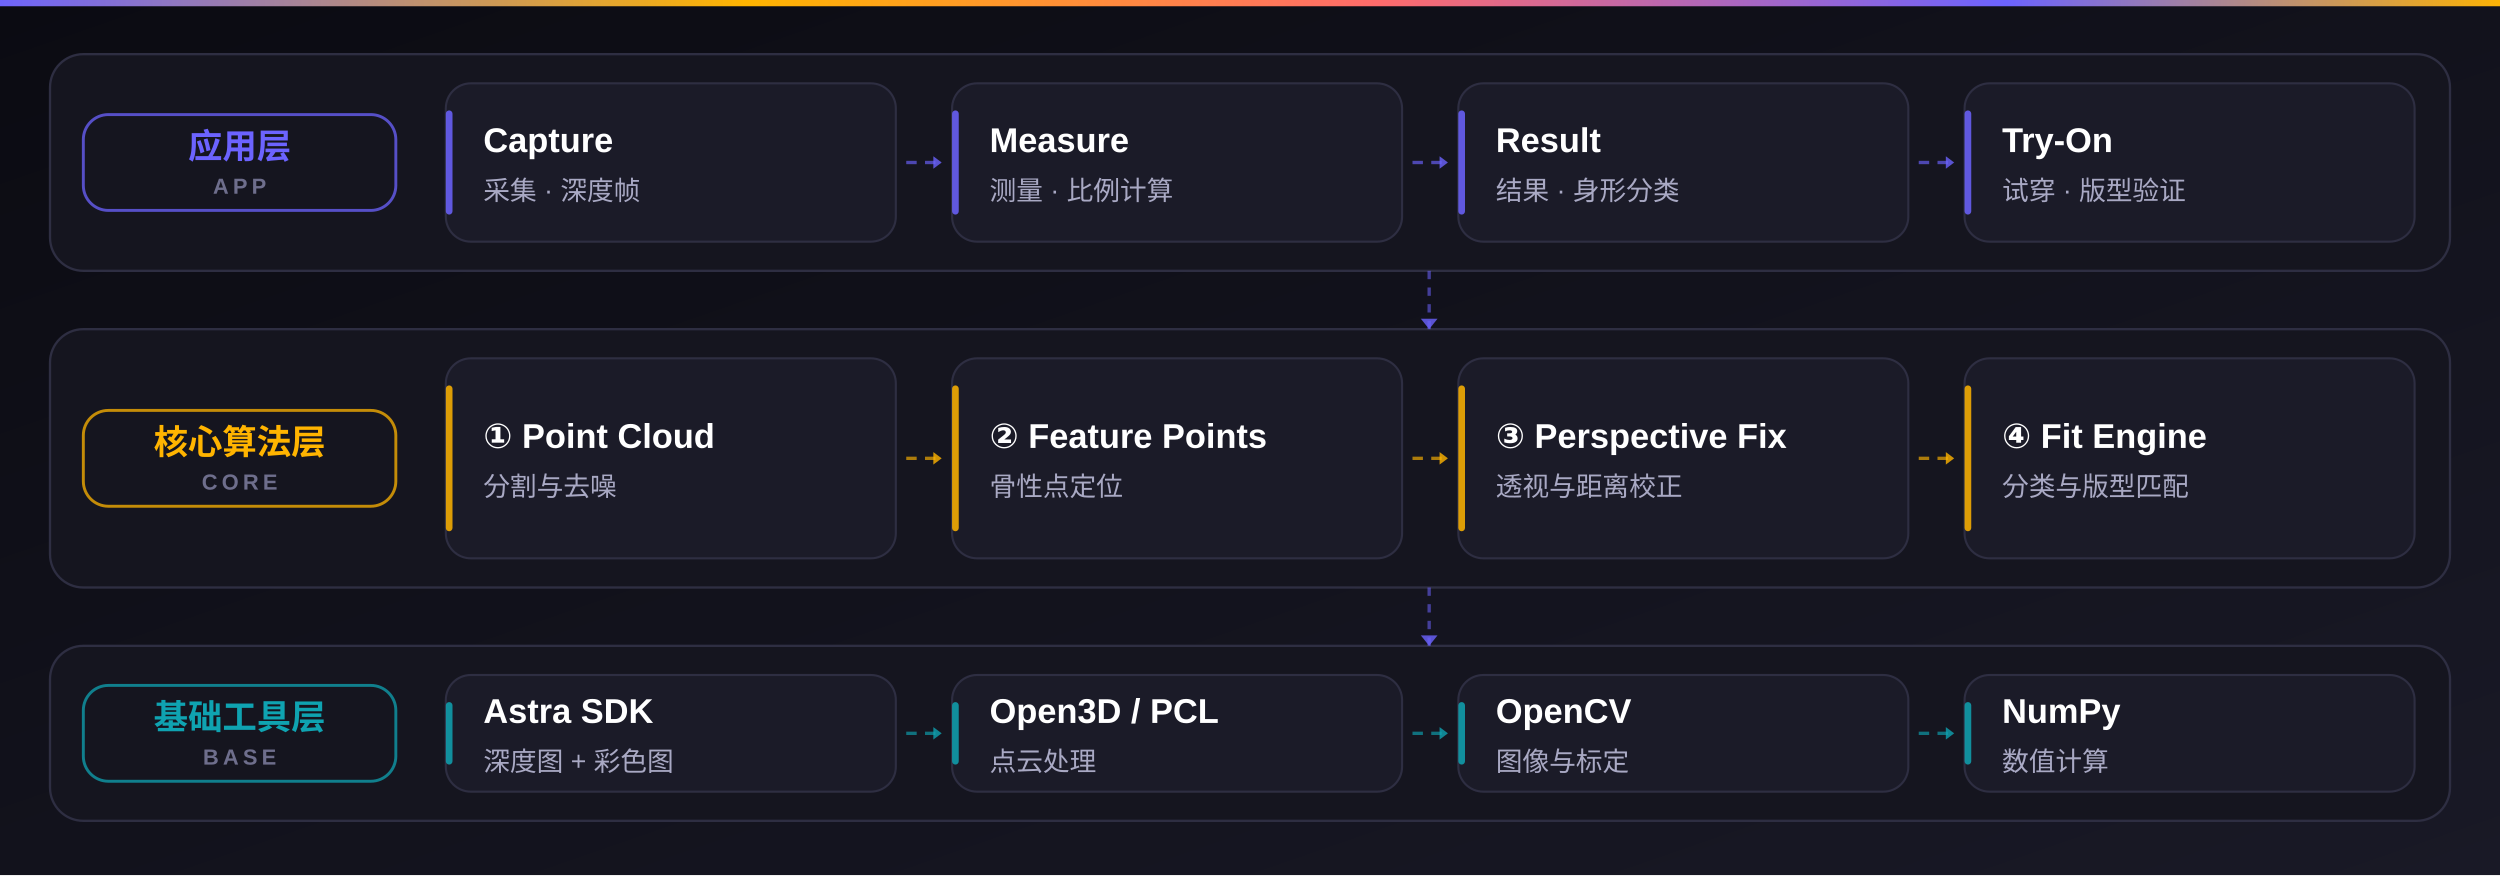
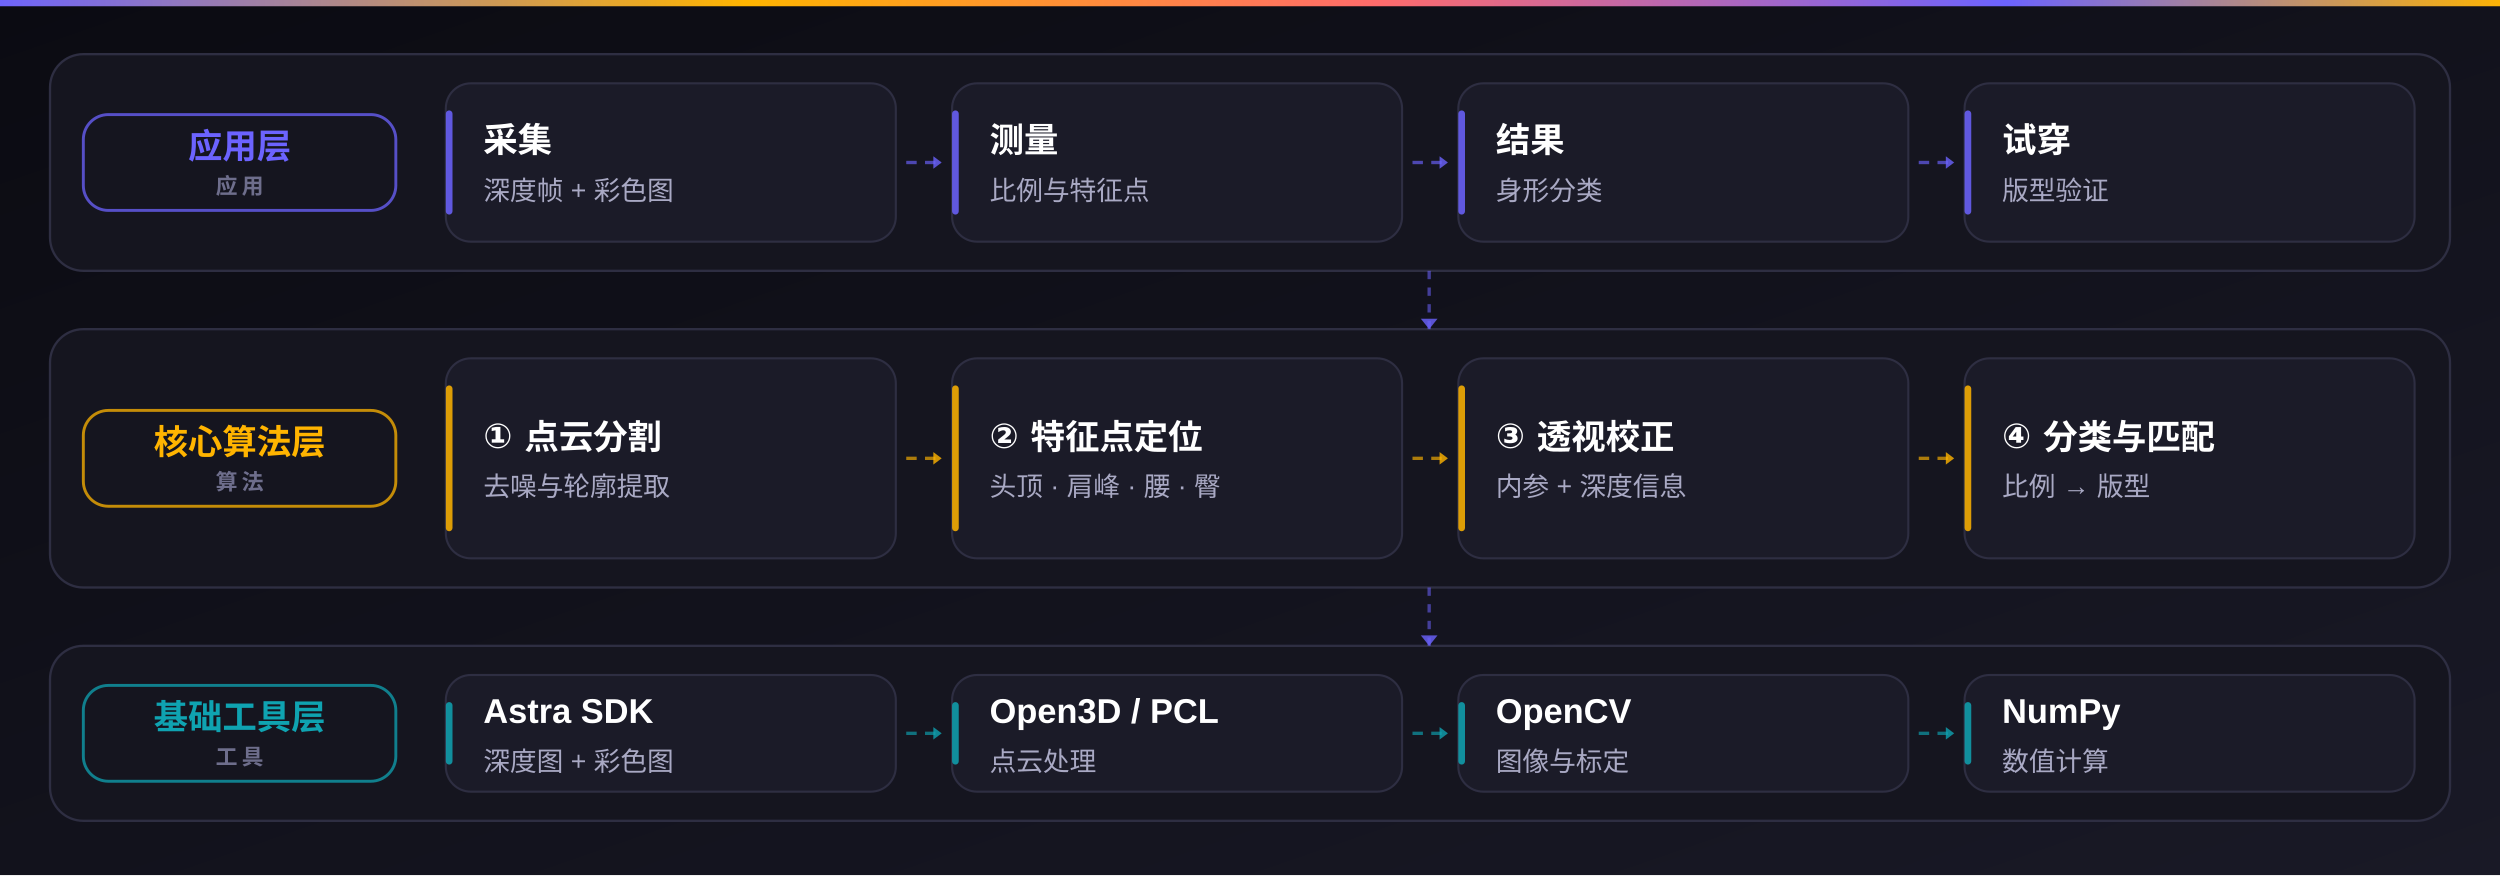
<svg xmlns="http://www.w3.org/2000/svg" width="1200" height="420" viewBox="0 0 1200 420" role="img" aria-label="Cleanfit 系统架构">
  <defs>
    <linearGradient id="abg" x1="0" y1="0" x2="1" y2="1">
      <stop offset="0%" stop-color="#0B0B12" />
      <stop offset="100%" stop-color="#191926" />
    </linearGradient>
    <linearGradient id="aflow" x1="0" y1="0" x2="1" y2="0">
      <stop offset="0%" stop-color="#6C63FF" />
      <stop offset="30%" stop-color="#FFB400" />
      <stop offset="55%" stop-color="#FF6B6B" />
      <stop offset="80%" stop-color="#6C63FF" />
      <stop offset="100%" stop-color="#FFB400" />
      <animateTransform attributeName="gradientTransform" type="translate" values="-1 0; 0 0; -1 0" dur="9s" repeatCount="indefinite" />
    </linearGradient>
  </defs>
  <rect width="1200" height="420" fill="url(#abg)" />
  <rect x="0" y="0" width="1200" height="3" fill="url(#aflow)" />
  <rect x="24" y="26" width="1152" height="104" rx="16" fill="#15151F" stroke="#2E2E42" stroke-width="1.1" />
  <rect x="24" y="26" width="1152" height="104" rx="16" fill="#6C63FF" opacity="0">
    <animate attributeName="opacity" values="0;0.07;0.07;0" dur="9s" begin="0.0s" repeatCount="indefinite" keyTimes="0;0.15;0.3;0.5" />
  </rect>
  <rect x="40" y="55.0" width="150" height="46" rx="12" fill="none" stroke="#6C63FF" stroke-width="1.4" stroke-opacity="0.75" />
  <text x="115" y="76.0" text-anchor="middle" font-family="'Segoe UI','PingFang SC','Microsoft YaHei','Helvetica Neue',Arial,sans-serif" font-size="16.5" font-weight="800" fill="#6C63FF">应用层</text>
-   <text x="115" y="93.0" text-anchor="middle" font-family="'Segoe UI','PingFang SC','Microsoft YaHei','Helvetica Neue',Arial,sans-serif" font-size="10.5" font-weight="700" letter-spacing="2" fill="#6E6E8C">APP</text>
+   <text x="115" y="93.0" text-anchor="middle" font-family="'Segoe UI','PingFang SC','Microsoft YaHei','Helvetica Neue',Arial,sans-serif" font-size="10.5" font-weight="700" letter-spacing="2" fill="#6E6E8C">应用</text>
  <rect x="214" y="40" width="216" height="76" rx="12" fill="#1B1B28" stroke="#2E2E42" stroke-width="1" />
  <rect x="214" y="53" width="3.2" height="50" rx="1.6" fill="#6C63FF" opacity="0.85" />
-   <text x="232" y="73.0" font-family="'Segoe UI','PingFang SC','Microsoft YaHei','Helvetica Neue',Arial,sans-serif" font-size="16.5" font-weight="700" fill="#FFFFFF">Capture</text>
-   <text x="232" y="96.0" font-family="'Segoe UI','PingFang SC','Microsoft YaHei','Helvetica Neue',Arial,sans-serif" font-size="12.8" font-weight="500" fill="#A9A9C4">采集 · 深度帧</text>
+   <text x="232" y="73.0" font-family="'Segoe UI','PingFang SC','Microsoft YaHei','Helvetica Neue',Arial,sans-serif" font-size="16.5" font-weight="700" fill="#FFFFFF">采集</text>
+   <text x="232" y="96.0" font-family="'Segoe UI','PingFang SC','Microsoft YaHei','Helvetica Neue',Arial,sans-serif" font-size="12.8" font-weight="500" fill="#A9A9C4">深度帧 + 彩色图</text>
  <line x1="435" y1="78.0" x2="452" y2="78.0" stroke="#6C63FF" stroke-opacity="0.65" stroke-width="1.6" stroke-dasharray="5 4">
    <animate attributeName="stroke-dashoffset" from="0" to="-9" dur="0.8s" repeatCount="indefinite" />
  </line>
  <polygon points="452,78.0 448,75.0 448,81.0" fill="#6C63FF" fill-opacity="0.8" />
  <circle r="2.6" cy="78.0" fill="#FFB400" opacity="0">
    <animate attributeName="cx" values="435;452" dur="1.6s" begin="0.0s" repeatCount="indefinite" />
    <animate attributeName="opacity" values="0;1;1;0" dur="1.6s" begin="0.0s" repeatCount="indefinite" keyTimes="0;0.15;0.8;1" />
  </circle>
  <rect x="457" y="40" width="216" height="76" rx="12" fill="#1B1B28" stroke="#2E2E42" stroke-width="1" />
  <rect x="457" y="53" width="3.2" height="50" rx="1.6" fill="#6C63FF" opacity="0.85" />
-   <text x="475" y="73.0" font-family="'Segoe UI','PingFang SC','Microsoft YaHei','Helvetica Neue',Arial,sans-serif" font-size="16.5" font-weight="700" fill="#FFFFFF">Measure</text>
-   <text x="475" y="96.0" font-family="'Segoe UI','PingFang SC','Microsoft YaHei','Helvetica Neue',Arial,sans-serif" font-size="12.8" font-weight="500" fill="#A9A9C4">测量 · 比例计算</text>
+   <text x="475" y="73.0" font-family="'Segoe UI','PingFang SC','Microsoft YaHei','Helvetica Neue',Arial,sans-serif" font-size="16.5" font-weight="700" fill="#FFFFFF">测量</text>
+   <text x="475" y="96.0" font-family="'Segoe UI','PingFang SC','Microsoft YaHei','Helvetica Neue',Arial,sans-serif" font-size="12.8" font-weight="500" fill="#A9A9C4">比例与特征点</text>
  <line x1="678" y1="78.0" x2="695" y2="78.0" stroke="#6C63FF" stroke-opacity="0.65" stroke-width="1.6" stroke-dasharray="5 4">
    <animate attributeName="stroke-dashoffset" from="0" to="-9" dur="0.8s" repeatCount="indefinite" />
  </line>
  <polygon points="695,78.0 691,75.0 691,81.0" fill="#6C63FF" fill-opacity="0.8" />
  <circle r="2.6" cy="78.0" fill="#FFB400" opacity="0">
    <animate attributeName="cx" values="678;695" dur="1.6s" begin="0.4s" repeatCount="indefinite" />
    <animate attributeName="opacity" values="0;1;1;0" dur="1.6s" begin="0.4s" repeatCount="indefinite" keyTimes="0;0.15;0.8;1" />
  </circle>
  <rect x="700" y="40" width="216" height="76" rx="12" fill="#1B1B28" stroke="#2E2E42" stroke-width="1" />
  <rect x="700" y="53" width="3.2" height="50" rx="1.6" fill="#6C63FF" opacity="0.85" />
-   <text x="718" y="73.0" font-family="'Segoe UI','PingFang SC','Microsoft YaHei','Helvetica Neue',Arial,sans-serif" font-size="16.5" font-weight="700" fill="#FFFFFF">Result</text>
-   <text x="718" y="96.0" font-family="'Segoe UI','PingFang SC','Microsoft YaHei','Helvetica Neue',Arial,sans-serif" font-size="12.8" font-weight="500" fill="#A9A9C4">结果 · 身形分类</text>
+   <text x="718" y="73.0" font-family="'Segoe UI','PingFang SC','Microsoft YaHei','Helvetica Neue',Arial,sans-serif" font-size="16.5" font-weight="700" fill="#FFFFFF">结果</text>
+   <text x="718" y="96.0" font-family="'Segoe UI','PingFang SC','Microsoft YaHei','Helvetica Neue',Arial,sans-serif" font-size="12.8" font-weight="500" fill="#A9A9C4">身形分类</text>
  <line x1="921" y1="78.0" x2="938" y2="78.0" stroke="#6C63FF" stroke-opacity="0.65" stroke-width="1.6" stroke-dasharray="5 4">
    <animate attributeName="stroke-dashoffset" from="0" to="-9" dur="0.8s" repeatCount="indefinite" />
  </line>
  <polygon points="938,78.0 934,75.0 934,81.0" fill="#6C63FF" fill-opacity="0.8" />
  <circle r="2.6" cy="78.0" fill="#FFB400" opacity="0">
    <animate attributeName="cx" values="921;938" dur="1.6s" begin="0.8s" repeatCount="indefinite" />
    <animate attributeName="opacity" values="0;1;1;0" dur="1.6s" begin="0.8s" repeatCount="indefinite" keyTimes="0;0.15;0.8;1" />
  </circle>
  <rect x="943" y="40" width="216" height="76" rx="12" fill="#1B1B28" stroke="#2E2E42" stroke-width="1" />
  <rect x="943" y="53" width="3.2" height="50" rx="1.6" fill="#6C63FF" opacity="0.85" />
-   <text x="961" y="73.0" font-family="'Segoe UI','PingFang SC','Microsoft YaHei','Helvetica Neue',Arial,sans-serif" font-size="16.5" font-weight="700" fill="#FFFFFF">Try-On</text>
-   <text x="961" y="96.0" font-family="'Segoe UI','PingFang SC','Microsoft YaHei','Helvetica Neue',Arial,sans-serif" font-size="12.8" font-weight="500" fill="#A9A9C4">试穿 · 版型验证</text>
+   <text x="961" y="73.0" font-family="'Segoe UI','PingFang SC','Microsoft YaHei','Helvetica Neue',Arial,sans-serif" font-size="16.5" font-weight="700" fill="#FFFFFF">试穿</text>
+   <text x="961" y="96.0" font-family="'Segoe UI','PingFang SC','Microsoft YaHei','Helvetica Neue',Arial,sans-serif" font-size="12.8" font-weight="500" fill="#A9A9C4">版型验证</text>
  <rect x="24" y="158" width="1152" height="124" rx="16" fill="#15151F" stroke="#2E2E42" stroke-width="1.1" />
  <rect x="24" y="158" width="1152" height="124" rx="16" fill="#FFB400" opacity="0">
    <animate attributeName="opacity" values="0;0.07;0.07;0" dur="9s" begin="0.9s" repeatCount="indefinite" keyTimes="0;0.15;0.3;0.5" />
  </rect>
  <rect x="40" y="197.0" width="150" height="46" rx="12" fill="none" stroke="#FFB400" stroke-width="1.4" stroke-opacity="0.75" />
  <text x="115" y="218.0" text-anchor="middle" font-family="'Segoe UI','PingFang SC','Microsoft YaHei','Helvetica Neue',Arial,sans-serif" font-size="16.5" font-weight="800" fill="#FFB400">核心算法层</text>
-   <text x="115" y="235.0" text-anchor="middle" font-family="'Segoe UI','PingFang SC','Microsoft YaHei','Helvetica Neue',Arial,sans-serif" font-size="10.5" font-weight="700" letter-spacing="2" fill="#6E6E8C">CORE</text>
+   <text x="115" y="235.0" text-anchor="middle" font-family="'Segoe UI','PingFang SC','Microsoft YaHei','Helvetica Neue',Arial,sans-serif" font-size="10.5" font-weight="700" letter-spacing="2" fill="#6E6E8C">算法</text>
  <rect x="214" y="172" width="216" height="96" rx="12" fill="#1B1B28" stroke="#2E2E42" stroke-width="1" />
  <rect x="214" y="185" width="3.2" height="70" rx="1.6" fill="#FFB400" opacity="0.85" />
-   <text x="232" y="215.0" font-family="'Segoe UI','PingFang SC','Microsoft YaHei','Helvetica Neue',Arial,sans-serif" font-size="16.5" font-weight="700" fill="#FFFFFF">① Point Cloud</text>
-   <text x="232" y="238.0" font-family="'Segoe UI','PingFang SC','Microsoft YaHei','Helvetica Neue',Arial,sans-serif" font-size="12.8" font-weight="500" fill="#A9A9C4">分割与去噪</text>
+   <text x="232" y="215.0" font-family="'Segoe UI','PingFang SC','Microsoft YaHei','Helvetica Neue',Arial,sans-serif" font-size="16.5" font-weight="700" fill="#FFFFFF">① 点云分割</text>
+   <text x="232" y="238.0" font-family="'Segoe UI','PingFang SC','Microsoft YaHei','Helvetica Neue',Arial,sans-serif" font-size="12.8" font-weight="500" fill="#A9A9C4">去噪与轮廓提取</text>
  <line x1="435" y1="220.0" x2="452" y2="220.0" stroke="#FFB400" stroke-opacity="0.65" stroke-width="1.6" stroke-dasharray="5 4">
    <animate attributeName="stroke-dashoffset" from="0" to="-9" dur="0.8s" repeatCount="indefinite" />
  </line>
  <polygon points="452,220.0 448,217.0 448,223.0" fill="#FFB400" fill-opacity="0.8" />
  <circle r="2.6" cy="220.0" fill="#FFB400" opacity="0">
    <animate attributeName="cx" values="435;452" dur="1.6s" begin="0.0s" repeatCount="indefinite" />
    <animate attributeName="opacity" values="0;1;1;0" dur="1.6s" begin="0.0s" repeatCount="indefinite" keyTimes="0;0.15;0.8;1" />
  </circle>
  <rect x="457" y="172" width="216" height="96" rx="12" fill="#1B1B28" stroke="#2E2E42" stroke-width="1" />
  <rect x="457" y="185" width="3.2" height="70" rx="1.6" fill="#FFB400" opacity="0.85" />
-   <text x="475" y="215.0" font-family="'Segoe UI','PingFang SC','Microsoft YaHei','Helvetica Neue',Arial,sans-serif" font-size="16.5" font-weight="700" fill="#FFFFFF">② Feature Points</text>
-   <text x="475" y="238.0" font-family="'Segoe UI','PingFang SC','Microsoft YaHei','Helvetica Neue',Arial,sans-serif" font-size="12.8" font-weight="500" fill="#A9A9C4">骨性点定位</text>
+   <text x="475" y="215.0" font-family="'Segoe UI','PingFang SC','Microsoft YaHei','Helvetica Neue',Arial,sans-serif" font-size="16.5" font-weight="700" fill="#FFFFFF">② 特征点定位</text>
+   <text x="475" y="238.0" font-family="'Segoe UI','PingFang SC','Microsoft YaHei','Helvetica Neue',Arial,sans-serif" font-size="12.8" font-weight="500" fill="#A9A9C4">头顶 · 肩峰 · 腰 · 臀</text>
  <line x1="678" y1="220.0" x2="695" y2="220.0" stroke="#FFB400" stroke-opacity="0.65" stroke-width="1.6" stroke-dasharray="5 4">
    <animate attributeName="stroke-dashoffset" from="0" to="-9" dur="0.8s" repeatCount="indefinite" />
  </line>
  <polygon points="695,220.0 691,217.0 691,223.0" fill="#FFB400" fill-opacity="0.8" />
  <circle r="2.6" cy="220.0" fill="#FFB400" opacity="0">
    <animate attributeName="cx" values="678;695" dur="1.6s" begin="0.4s" repeatCount="indefinite" />
    <animate attributeName="opacity" values="0;1;1;0" dur="1.6s" begin="0.4s" repeatCount="indefinite" keyTimes="0;0.15;0.8;1" />
  </circle>
  <rect x="700" y="172" width="216" height="96" rx="12" fill="#1B1B28" stroke="#2E2E42" stroke-width="1" />
  <rect x="700" y="185" width="3.2" height="70" rx="1.6" fill="#FFB400" opacity="0.85" />
-   <text x="718" y="215.0" font-family="'Segoe UI','PingFang SC','Microsoft YaHei','Helvetica Neue',Arial,sans-serif" font-size="16.5" font-weight="700" fill="#FFFFFF">③ Perspective Fix</text>
-   <text x="718" y="238.0" font-family="'Segoe UI','PingFang SC','Microsoft YaHei','Helvetica Neue',Arial,sans-serif" font-size="12.8" font-weight="500" fill="#A9A9C4">透视与距离校正</text>
+   <text x="718" y="215.0" font-family="'Segoe UI','PingFang SC','Microsoft YaHei','Helvetica Neue',Arial,sans-serif" font-size="16.5" font-weight="700" fill="#FFFFFF">③ 透视校正</text>
+   <text x="718" y="238.0" font-family="'Segoe UI','PingFang SC','Microsoft YaHei','Helvetica Neue',Arial,sans-serif" font-size="12.8" font-weight="500" fill="#A9A9C4">内参 + 深度信息</text>
  <line x1="921" y1="220.0" x2="938" y2="220.0" stroke="#FFB400" stroke-opacity="0.65" stroke-width="1.6" stroke-dasharray="5 4">
    <animate attributeName="stroke-dashoffset" from="0" to="-9" dur="0.8s" repeatCount="indefinite" />
  </line>
  <polygon points="938,220.0 934,217.0 934,223.0" fill="#FFB400" fill-opacity="0.8" />
  <circle r="2.6" cy="220.0" fill="#FFB400" opacity="0">
    <animate attributeName="cx" values="921;938" dur="1.6s" begin="0.8s" repeatCount="indefinite" />
    <animate attributeName="opacity" values="0;1;1;0" dur="1.6s" begin="0.8s" repeatCount="indefinite" keyTimes="0;0.15;0.8;1" />
  </circle>
  <rect x="943" y="172" width="216" height="96" rx="12" fill="#1B1B28" stroke="#2E2E42" stroke-width="1" />
  <rect x="943" y="185" width="3.2" height="70" rx="1.6" fill="#FFB400" opacity="0.85" />
-   <text x="961" y="215.0" font-family="'Segoe UI','PingFang SC','Microsoft YaHei','Helvetica Neue',Arial,sans-serif" font-size="16.5" font-weight="700" fill="#FFFFFF">④ Fit Engine</text>
-   <text x="961" y="238.0" font-family="'Segoe UI','PingFang SC','Microsoft YaHei','Helvetica Neue',Arial,sans-serif" font-size="12.8" font-weight="500" fill="#A9A9C4">分类与版型匹配</text>
+   <text x="961" y="215.0" font-family="'Segoe UI','PingFang SC','Microsoft YaHei','Helvetica Neue',Arial,sans-serif" font-size="16.5" font-weight="700" fill="#FFFFFF">④ 分类与匹配</text>
+   <text x="961" y="238.0" font-family="'Segoe UI','PingFang SC','Microsoft YaHei','Helvetica Neue',Arial,sans-serif" font-size="12.8" font-weight="500" fill="#A9A9C4">比例 → 版型</text>
  <rect x="24" y="310" width="1152" height="84" rx="16" fill="#15151F" stroke="#2E2E42" stroke-width="1.1" />
  <rect x="24" y="310" width="1152" height="84" rx="16" fill="#0FA3B1" opacity="0">
    <animate attributeName="opacity" values="0;0.07;0.07;0" dur="9s" begin="1.8s" repeatCount="indefinite" keyTimes="0;0.15;0.3;0.5" />
  </rect>
  <rect x="40" y="329.0" width="150" height="46" rx="12" fill="none" stroke="#0FA3B1" stroke-width="1.4" stroke-opacity="0.75" />
  <text x="115" y="350.0" text-anchor="middle" font-family="'Segoe UI','PingFang SC','Microsoft YaHei','Helvetica Neue',Arial,sans-serif" font-size="16.5" font-weight="800" fill="#0FA3B1">基础工具层</text>
-   <text x="115" y="367.0" text-anchor="middle" font-family="'Segoe UI','PingFang SC','Microsoft YaHei','Helvetica Neue',Arial,sans-serif" font-size="10.5" font-weight="700" letter-spacing="2" fill="#6E6E8C">BASE</text>
+   <text x="115" y="367.0" text-anchor="middle" font-family="'Segoe UI','PingFang SC','Microsoft YaHei','Helvetica Neue',Arial,sans-serif" font-size="10.5" font-weight="700" letter-spacing="2" fill="#6E6E8C">工具</text>
  <rect x="214" y="324" width="216" height="56" rx="12" fill="#1B1B28" stroke="#2E2E42" stroke-width="1" />
  <rect x="214" y="337" width="3.2" height="30" rx="1.6" fill="#0FA3B1" opacity="0.85" />
  <text x="232" y="347.0" font-family="'Segoe UI','PingFang SC','Microsoft YaHei','Helvetica Neue',Arial,sans-serif" font-size="16.5" font-weight="700" fill="#FFFFFF">Astra SDK</text>
  <text x="232" y="370.0" font-family="'Segoe UI','PingFang SC','Microsoft YaHei','Helvetica Neue',Arial,sans-serif" font-size="12.8" font-weight="500" fill="#A9A9C4">深度图 + 彩色图</text>
  <line x1="435" y1="352.0" x2="452" y2="352.0" stroke="#0FA3B1" stroke-opacity="0.65" stroke-width="1.6" stroke-dasharray="5 4">
    <animate attributeName="stroke-dashoffset" from="0" to="-9" dur="0.8s" repeatCount="indefinite" />
  </line>
  <polygon points="452,352.0 448,349.0 448,355.0" fill="#0FA3B1" fill-opacity="0.8" />
  <circle r="2.6" cy="352.0" fill="#FFB400" opacity="0">
    <animate attributeName="cx" values="435;452" dur="1.6s" begin="0.0s" repeatCount="indefinite" />
    <animate attributeName="opacity" values="0;1;1;0" dur="1.6s" begin="0.0s" repeatCount="indefinite" keyTimes="0;0.15;0.8;1" />
  </circle>
  <rect x="457" y="324" width="216" height="56" rx="12" fill="#1B1B28" stroke="#2E2E42" stroke-width="1" />
  <rect x="457" y="337" width="3.2" height="30" rx="1.6" fill="#0FA3B1" opacity="0.85" />
  <text x="475" y="347.0" font-family="'Segoe UI','PingFang SC','Microsoft YaHei','Helvetica Neue',Arial,sans-serif" font-size="16.5" font-weight="700" fill="#FFFFFF">Open3D / PCL</text>
  <text x="475" y="370.0" font-family="'Segoe UI','PingFang SC','Microsoft YaHei','Helvetica Neue',Arial,sans-serif" font-size="12.8" font-weight="500" fill="#A9A9C4">点云处理</text>
  <line x1="678" y1="352.0" x2="695" y2="352.0" stroke="#0FA3B1" stroke-opacity="0.65" stroke-width="1.6" stroke-dasharray="5 4">
    <animate attributeName="stroke-dashoffset" from="0" to="-9" dur="0.8s" repeatCount="indefinite" />
  </line>
  <polygon points="695,352.0 691,349.0 691,355.0" fill="#0FA3B1" fill-opacity="0.8" />
  <circle r="2.6" cy="352.0" fill="#FFB400" opacity="0">
    <animate attributeName="cx" values="678;695" dur="1.6s" begin="0.4s" repeatCount="indefinite" />
    <animate attributeName="opacity" values="0;1;1;0" dur="1.6s" begin="0.4s" repeatCount="indefinite" keyTimes="0;0.15;0.8;1" />
  </circle>
  <rect x="700" y="324" width="216" height="56" rx="12" fill="#1B1B28" stroke="#2E2E42" stroke-width="1" />
  <rect x="700" y="337" width="3.2" height="30" rx="1.6" fill="#0FA3B1" opacity="0.85" />
  <text x="718" y="347.0" font-family="'Segoe UI','PingFang SC','Microsoft YaHei','Helvetica Neue',Arial,sans-serif" font-size="16.5" font-weight="700" fill="#FFFFFF">OpenCV</text>
  <text x="718" y="370.0" font-family="'Segoe UI','PingFang SC','Microsoft YaHei','Helvetica Neue',Arial,sans-serif" font-size="12.8" font-weight="500" fill="#A9A9C4">图像与标定</text>
  <line x1="921" y1="352.0" x2="938" y2="352.0" stroke="#0FA3B1" stroke-opacity="0.65" stroke-width="1.6" stroke-dasharray="5 4">
    <animate attributeName="stroke-dashoffset" from="0" to="-9" dur="0.8s" repeatCount="indefinite" />
  </line>
  <polygon points="938,352.0 934,349.0 934,355.0" fill="#0FA3B1" fill-opacity="0.8" />
  <circle r="2.6" cy="352.0" fill="#FFB400" opacity="0">
    <animate attributeName="cx" values="921;938" dur="1.6s" begin="0.8s" repeatCount="indefinite" />
    <animate attributeName="opacity" values="0;1;1;0" dur="1.6s" begin="0.8s" repeatCount="indefinite" keyTimes="0;0.15;0.8;1" />
  </circle>
  <rect x="943" y="324" width="216" height="56" rx="12" fill="#1B1B28" stroke="#2E2E42" stroke-width="1" />
  <rect x="943" y="337" width="3.2" height="30" rx="1.6" fill="#0FA3B1" opacity="0.85" />
  <text x="961" y="347.0" font-family="'Segoe UI','PingFang SC','Microsoft YaHei','Helvetica Neue',Arial,sans-serif" font-size="16.5" font-weight="700" fill="#FFFFFF">NumPy</text>
  <text x="961" y="370.0" font-family="'Segoe UI','PingFang SC','Microsoft YaHei','Helvetica Neue',Arial,sans-serif" font-size="12.8" font-weight="500" fill="#A9A9C4">数值计算</text>
  <line x1="686" y1="130" x2="686" y2="158" stroke="#6C63FF" stroke-opacity="0.55" stroke-width="1.6" stroke-dasharray="4 4">
    <animate attributeName="stroke-dashoffset" from="0" to="-8" dur="0.7s" repeatCount="indefinite" />
  </line>
  <polygon points="686,158 682,153 690,153" fill="#6C63FF" fill-opacity="0.8" />
  <circle cx="686" r="2.6" fill="#FFB400" opacity="0">
    <animate attributeName="cy" values="130;158" dur="1.2s" begin="0.2s" repeatCount="indefinite" />
    <animate attributeName="opacity" values="0;1;1;0" dur="1.2s" begin="0.2s" repeatCount="indefinite" keyTimes="0;0.2;0.75;1" />
  </circle>
  <line x1="686" y1="282" x2="686" y2="310" stroke="#6C63FF" stroke-opacity="0.55" stroke-width="1.6" stroke-dasharray="4 4">
    <animate attributeName="stroke-dashoffset" from="0" to="-8" dur="0.7s" repeatCount="indefinite" />
  </line>
  <polygon points="686,310 682,305 690,305" fill="#6C63FF" fill-opacity="0.8" />
  <circle cx="686" r="2.6" fill="#FFB400" opacity="0">
    <animate attributeName="cy" values="282;310" dur="1.2s" begin="1.1s" repeatCount="indefinite" />
    <animate attributeName="opacity" values="0;1;1;0" dur="1.2s" begin="1.1s" repeatCount="indefinite" keyTimes="0;0.2;0.75;1" />
  </circle>
</svg>
